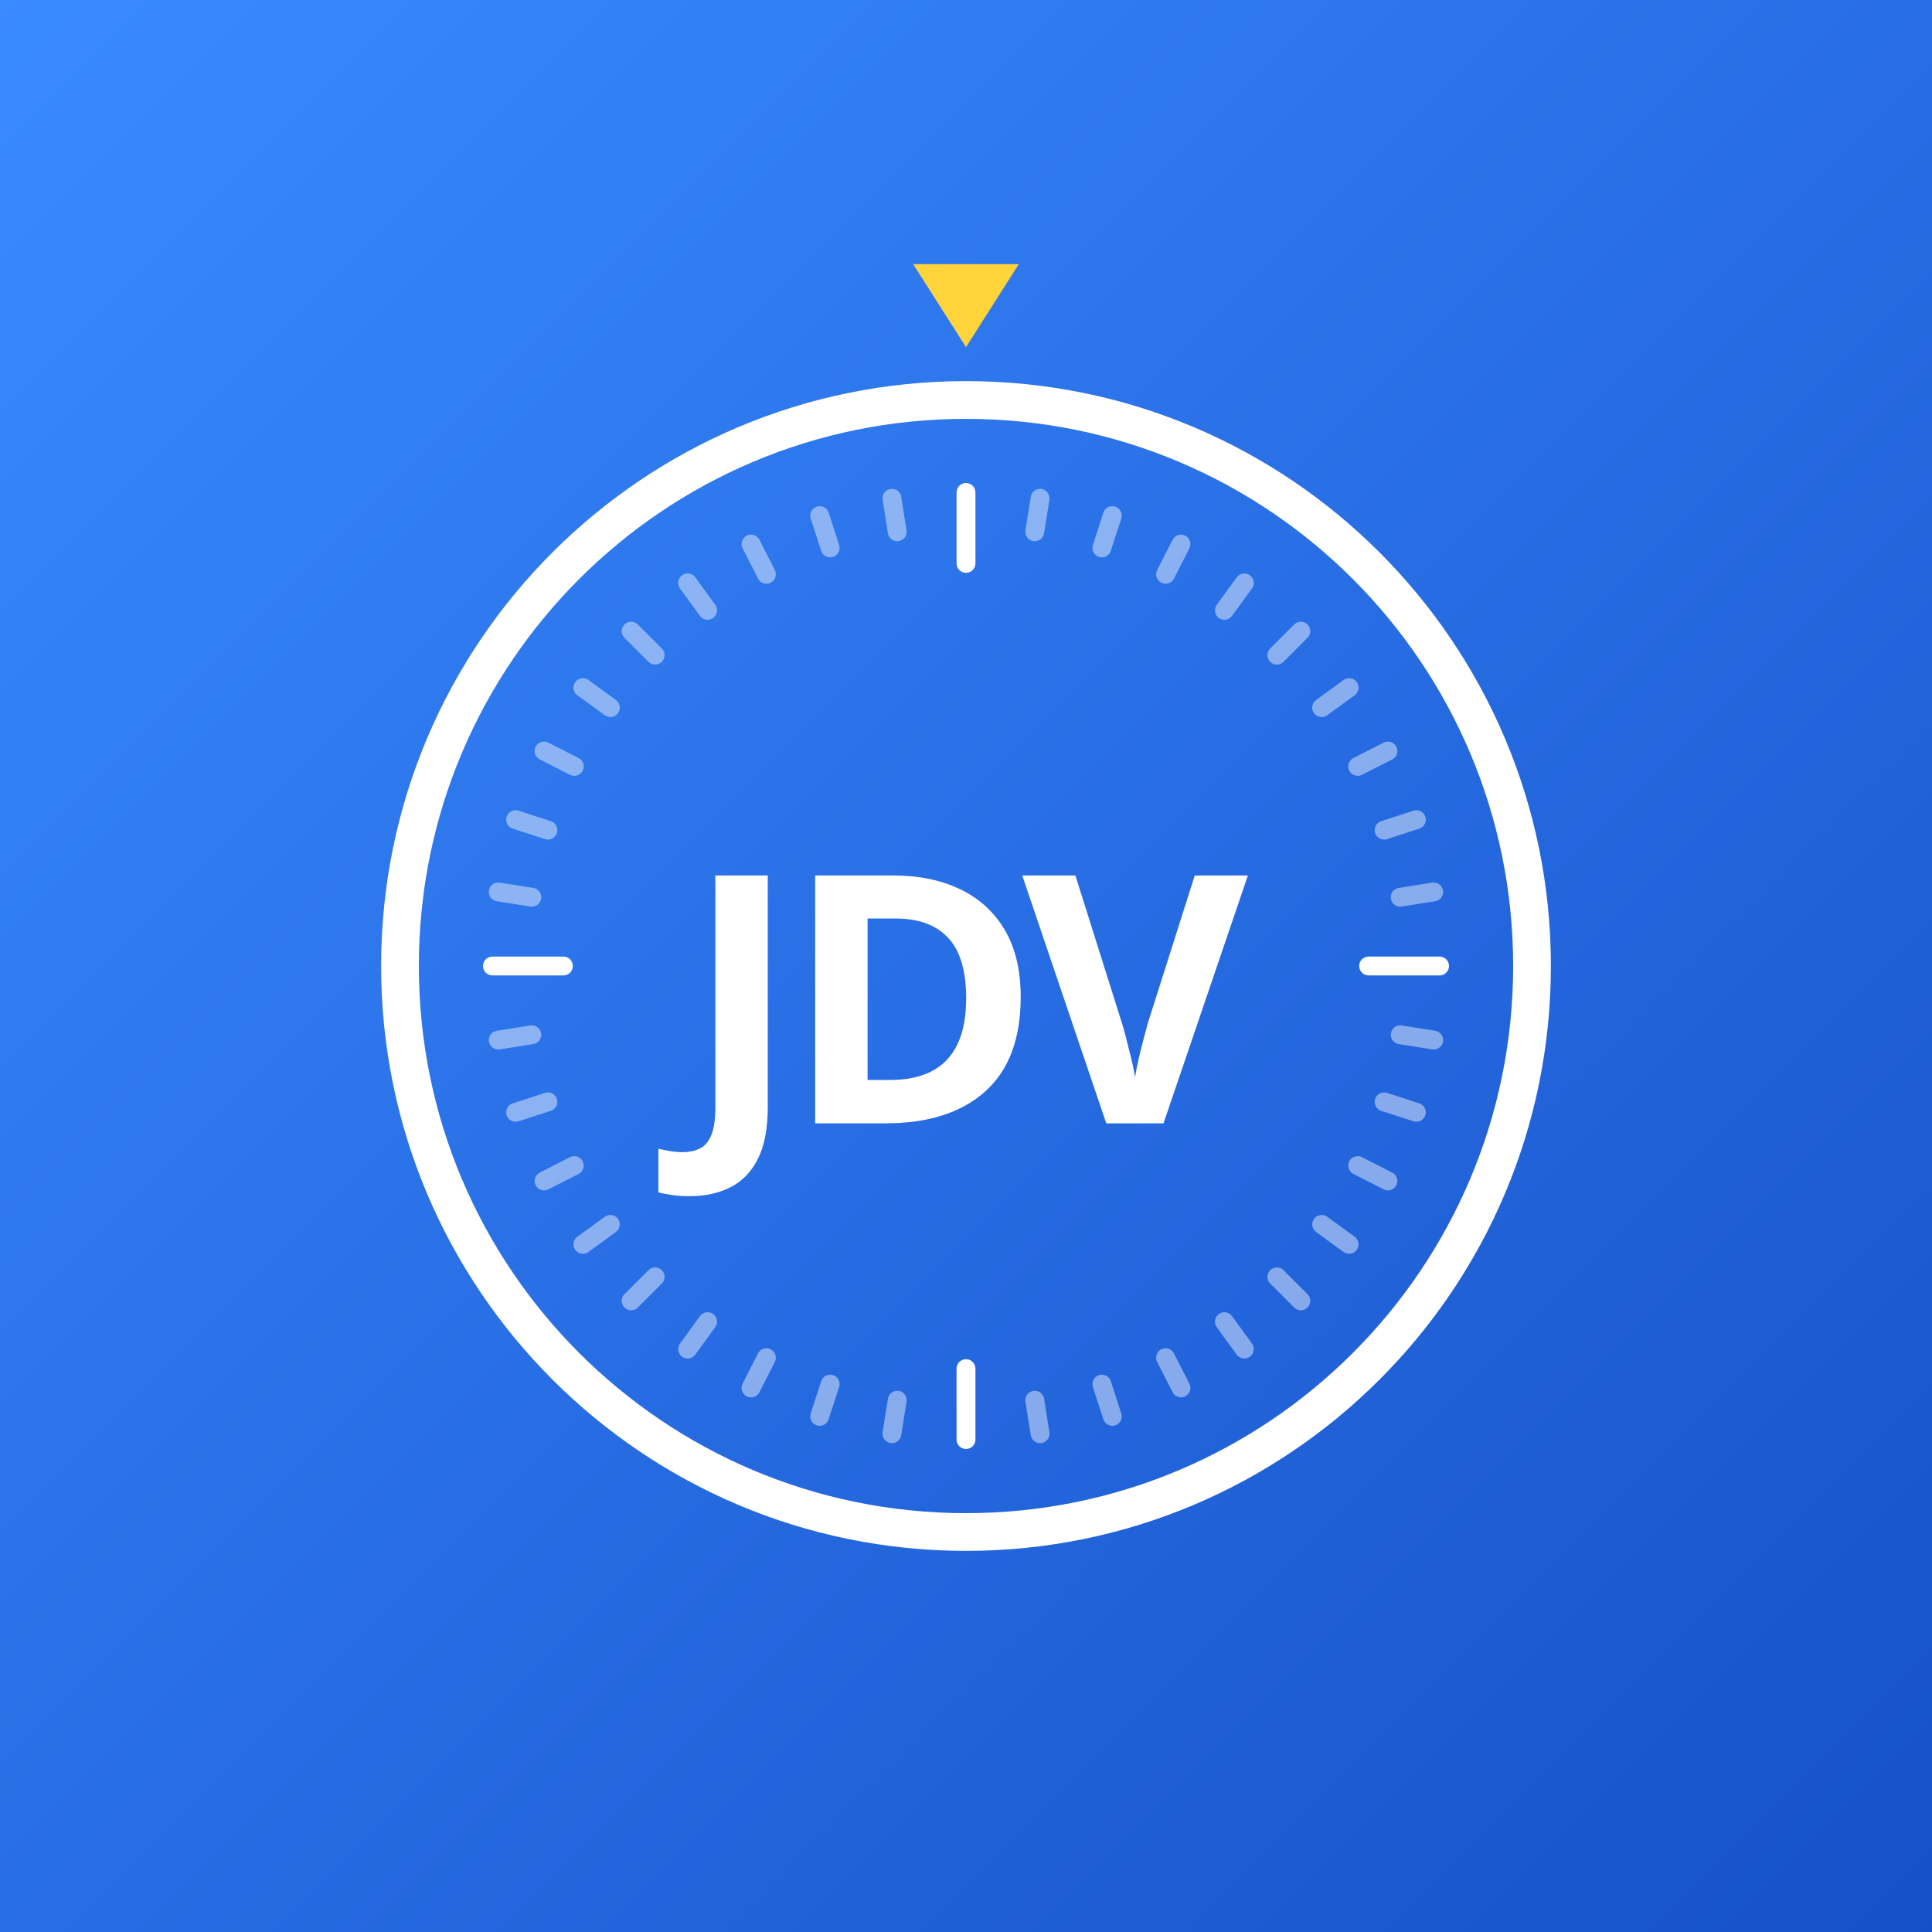
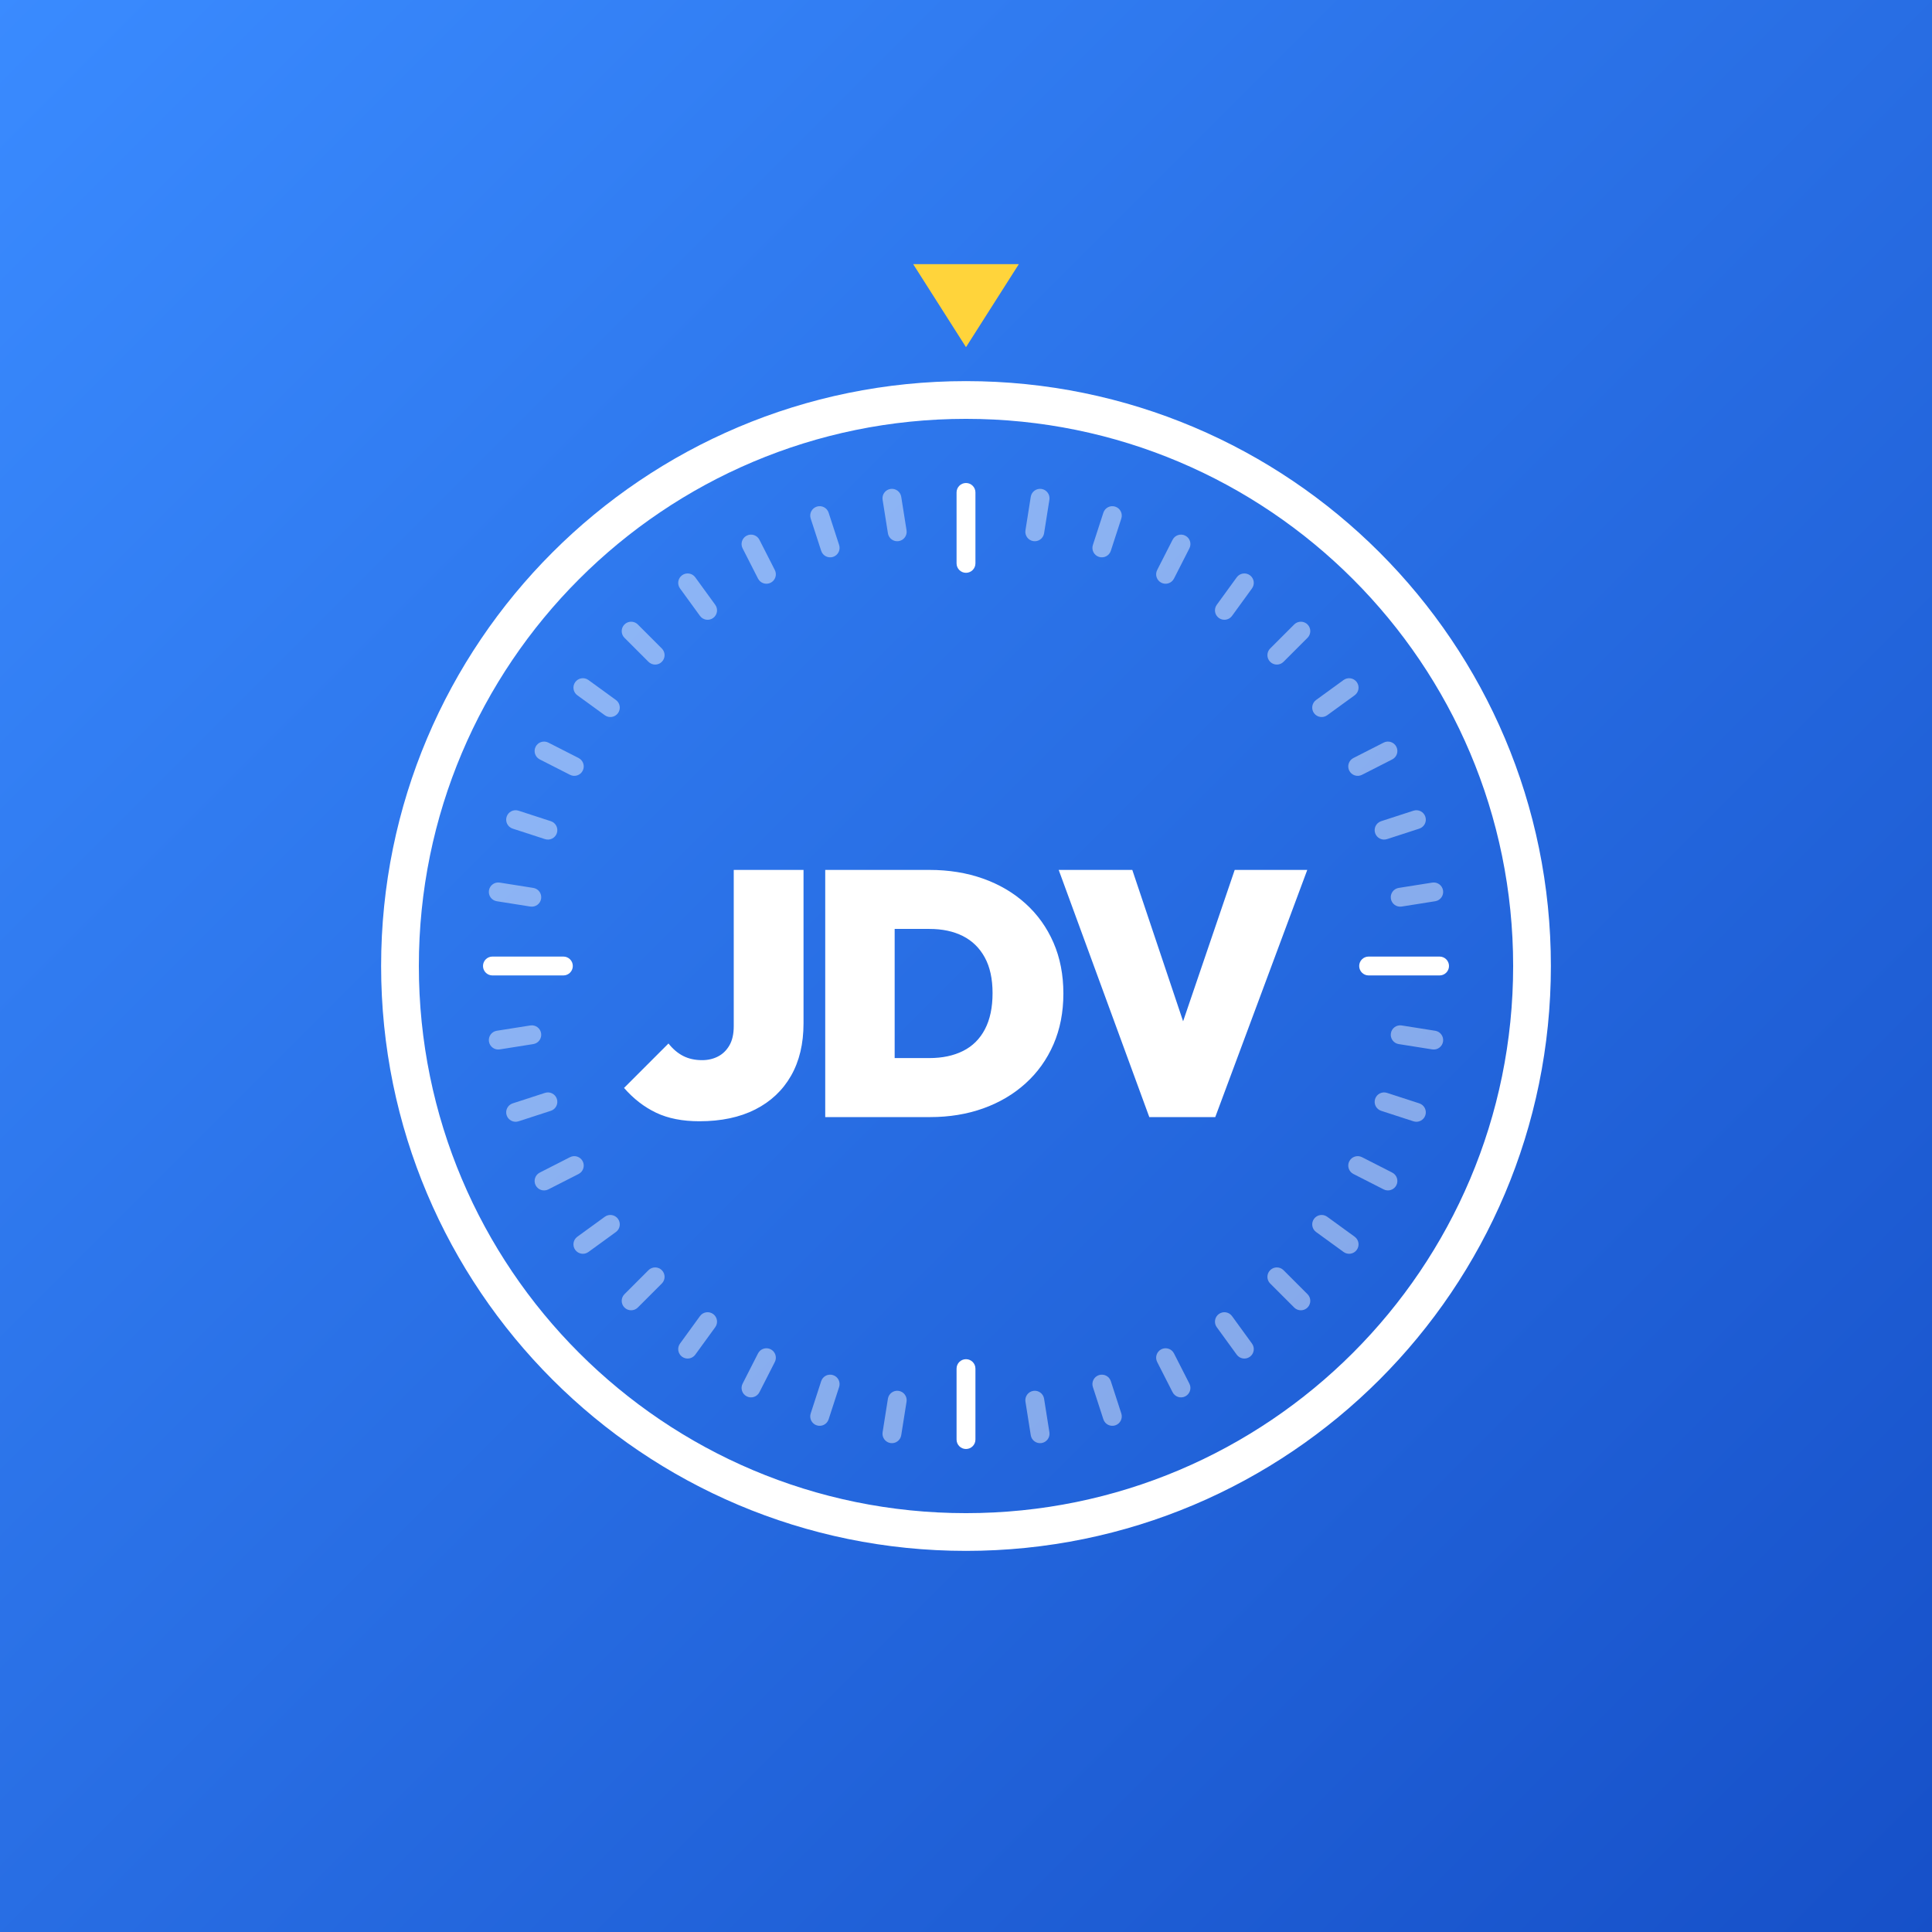
<svg xmlns="http://www.w3.org/2000/svg" viewBox="0 0 512 512">
  <defs>
    <style>
.ring{transform-origin:256px 256px;animation:spin 1.7s cubic-bezier(.45,0,.25,1) both}
@keyframes spin{0%{transform:rotate(-200deg)}35%{transform:rotate(95deg)}65%{transform:rotate(-40deg)}85%{transform:rotate(12deg)}100%{transform:rotate(0)}}
.pin{transform-origin:256px 81px;animation:click .4s ease-out 1.7s both}
@keyframes click{0%{transform:none}40%{transform:translateY(-8px) scale(1.25)}100%{transform:none}}
</style>
    <linearGradient id="b" x1="0" y1="0" x2="1" y2="1">
      <stop offset="0" stop-color="#3A8BFF" />
      <stop offset="1" stop-color="#1650C8" />
    </linearGradient>
  </defs>
  <rect width="512" height="512" fill="url(#b)" />
  <g class="ring">
    <circle cx="256" cy="256" r="150" fill="none" stroke="#fff" stroke-width="10" />
    <rect x="253.5" y="128" width="5" height="23.8" rx="2.5" fill="#fff" fill-opacity="1" transform="rotate(0 256 256)" />
    <rect x="253.5" y="128" width="5" height="14" rx="2.5" fill="#fff" fill-opacity="0.45" transform="rotate(9 256 256)" />
    <rect x="253.5" y="128" width="5" height="14" rx="2.5" fill="#fff" fill-opacity="0.45" transform="rotate(18 256 256)" />
    <rect x="253.5" y="128" width="5" height="14" rx="2.5" fill="#fff" fill-opacity="0.45" transform="rotate(27 256 256)" />
    <rect x="253.5" y="128" width="5" height="14" rx="2.5" fill="#fff" fill-opacity="0.45" transform="rotate(36 256 256)" />
    <rect x="253.5" y="128" width="5" height="14" rx="2.5" fill="#fff" fill-opacity="0.45" transform="rotate(45 256 256)" />
    <rect x="253.5" y="128" width="5" height="14" rx="2.5" fill="#fff" fill-opacity="0.45" transform="rotate(54 256 256)" />
    <rect x="253.5" y="128" width="5" height="14" rx="2.5" fill="#fff" fill-opacity="0.45" transform="rotate(63 256 256)" />
    <rect x="253.5" y="128" width="5" height="14" rx="2.5" fill="#fff" fill-opacity="0.45" transform="rotate(72 256 256)" />
    <rect x="253.5" y="128" width="5" height="14" rx="2.5" fill="#fff" fill-opacity="0.45" transform="rotate(81 256 256)" />
    <rect x="253.5" y="128" width="5" height="23.8" rx="2.5" fill="#fff" fill-opacity="1" transform="rotate(90 256 256)" />
    <rect x="253.5" y="128" width="5" height="14" rx="2.5" fill="#fff" fill-opacity="0.45" transform="rotate(99 256 256)" />
    <rect x="253.5" y="128" width="5" height="14" rx="2.5" fill="#fff" fill-opacity="0.45" transform="rotate(108 256 256)" />
    <rect x="253.5" y="128" width="5" height="14" rx="2.5" fill="#fff" fill-opacity="0.45" transform="rotate(117 256 256)" />
    <rect x="253.5" y="128" width="5" height="14" rx="2.5" fill="#fff" fill-opacity="0.45" transform="rotate(126 256 256)" />
    <rect x="253.5" y="128" width="5" height="14" rx="2.5" fill="#fff" fill-opacity="0.45" transform="rotate(135 256 256)" />
    <rect x="253.5" y="128" width="5" height="14" rx="2.5" fill="#fff" fill-opacity="0.45" transform="rotate(144 256 256)" />
    <rect x="253.5" y="128" width="5" height="14" rx="2.5" fill="#fff" fill-opacity="0.45" transform="rotate(153 256 256)" />
    <rect x="253.5" y="128" width="5" height="14" rx="2.5" fill="#fff" fill-opacity="0.45" transform="rotate(162 256 256)" />
    <rect x="253.5" y="128" width="5" height="14" rx="2.5" fill="#fff" fill-opacity="0.45" transform="rotate(171 256 256)" />
    <rect x="253.5" y="128" width="5" height="23.8" rx="2.5" fill="#fff" fill-opacity="1" transform="rotate(180 256 256)" />
    <rect x="253.5" y="128" width="5" height="14" rx="2.5" fill="#fff" fill-opacity="0.45" transform="rotate(189 256 256)" />
    <rect x="253.5" y="128" width="5" height="14" rx="2.5" fill="#fff" fill-opacity="0.45" transform="rotate(198 256 256)" />
    <rect x="253.5" y="128" width="5" height="14" rx="2.5" fill="#fff" fill-opacity="0.45" transform="rotate(207 256 256)" />
    <rect x="253.5" y="128" width="5" height="14" rx="2.5" fill="#fff" fill-opacity="0.45" transform="rotate(216 256 256)" />
    <rect x="253.5" y="128" width="5" height="14" rx="2.5" fill="#fff" fill-opacity="0.45" transform="rotate(225 256 256)" />
    <rect x="253.5" y="128" width="5" height="14" rx="2.5" fill="#fff" fill-opacity="0.45" transform="rotate(234 256 256)" />
    <rect x="253.5" y="128" width="5" height="14" rx="2.5" fill="#fff" fill-opacity="0.45" transform="rotate(243 256 256)" />
    <rect x="253.5" y="128" width="5" height="14" rx="2.5" fill="#fff" fill-opacity="0.45" transform="rotate(252 256 256)" />
    <rect x="253.5" y="128" width="5" height="14" rx="2.5" fill="#fff" fill-opacity="0.45" transform="rotate(261 256 256)" />
    <rect x="253.5" y="128" width="5" height="23.8" rx="2.5" fill="#fff" fill-opacity="1" transform="rotate(270 256 256)" />
    <rect x="253.5" y="128" width="5" height="14" rx="2.5" fill="#fff" fill-opacity="0.45" transform="rotate(279 256 256)" />
    <rect x="253.5" y="128" width="5" height="14" rx="2.5" fill="#fff" fill-opacity="0.45" transform="rotate(288 256 256)" />
    <rect x="253.5" y="128" width="5" height="14" rx="2.5" fill="#fff" fill-opacity="0.45" transform="rotate(297 256 256)" />
    <rect x="253.5" y="128" width="5" height="14" rx="2.5" fill="#fff" fill-opacity="0.45" transform="rotate(306 256 256)" />
    <rect x="253.5" y="128" width="5" height="14" rx="2.5" fill="#fff" fill-opacity="0.45" transform="rotate(315 256 256)" />
    <rect x="253.5" y="128" width="5" height="14" rx="2.5" fill="#fff" fill-opacity="0.45" transform="rotate(324 256 256)" />
    <rect x="253.5" y="128" width="5" height="14" rx="2.5" fill="#fff" fill-opacity="0.45" transform="rotate(333 256 256)" />
    <rect x="253.5" y="128" width="5" height="14" rx="2.5" fill="#fff" fill-opacity="0.45" transform="rotate(342 256 256)" />
    <rect x="253.5" y="128" width="5" height="14" rx="2.5" fill="#fff" fill-opacity="0.45" transform="rotate(351 256 256)" />
  </g>
  <path class="pin" d="M256 92 l-14 -22 h28 z" fill="#FFD43B" />
-   <text x="256" y="262" font-family="Outfit, sans-serif" font-weight="900" font-size="92" letter-spacing="-4" text-anchor="middle" dominant-baseline="central" fill="#fff">JDV</text>
+   <path d="M185.342 297.144Q178.626 297.144 173.888 294.89Q169.15 292.636 165.378 288.312L177.154 276.536Q178.902 278.744 181.064 279.848Q183.226 280.952 186.078 280.952Q188.378 280.952 190.264 279.986Q192.15 279.02 193.3 277.042Q194.45 275.064 194.45 271.936V230.536H212.942V271.2Q212.942 279.296 209.63 285.092Q206.318 290.888 200.154 294.016Q193.99 297.144 185.342 297.144ZM231.022 296.04V280.4H246.294Q251.446 280.4 255.218 278.514Q258.99 276.628 261.014 272.764Q263.038 268.9 263.038 263.196Q263.038 257.492 260.968 253.72Q258.898 249.948 255.172 248.062Q251.446 246.176 246.294 246.176H230.102V230.536H246.294Q254.022 230.536 260.508 232.836Q266.994 235.136 271.778 239.46Q276.562 243.784 279.184 249.81Q281.806 255.836 281.806 263.288Q281.806 270.74 279.184 276.766Q276.562 282.792 271.778 287.116Q266.994 291.44 260.554 293.74Q254.114 296.04 246.478 296.04ZM218.694 296.04V230.536H237.094V296.04ZM304.578 296.04 280.566 230.536H300.07L317.826 283.436H309.178L327.21 230.536H346.438L322.058 296.04Z" fill="#fff" />
</svg>
